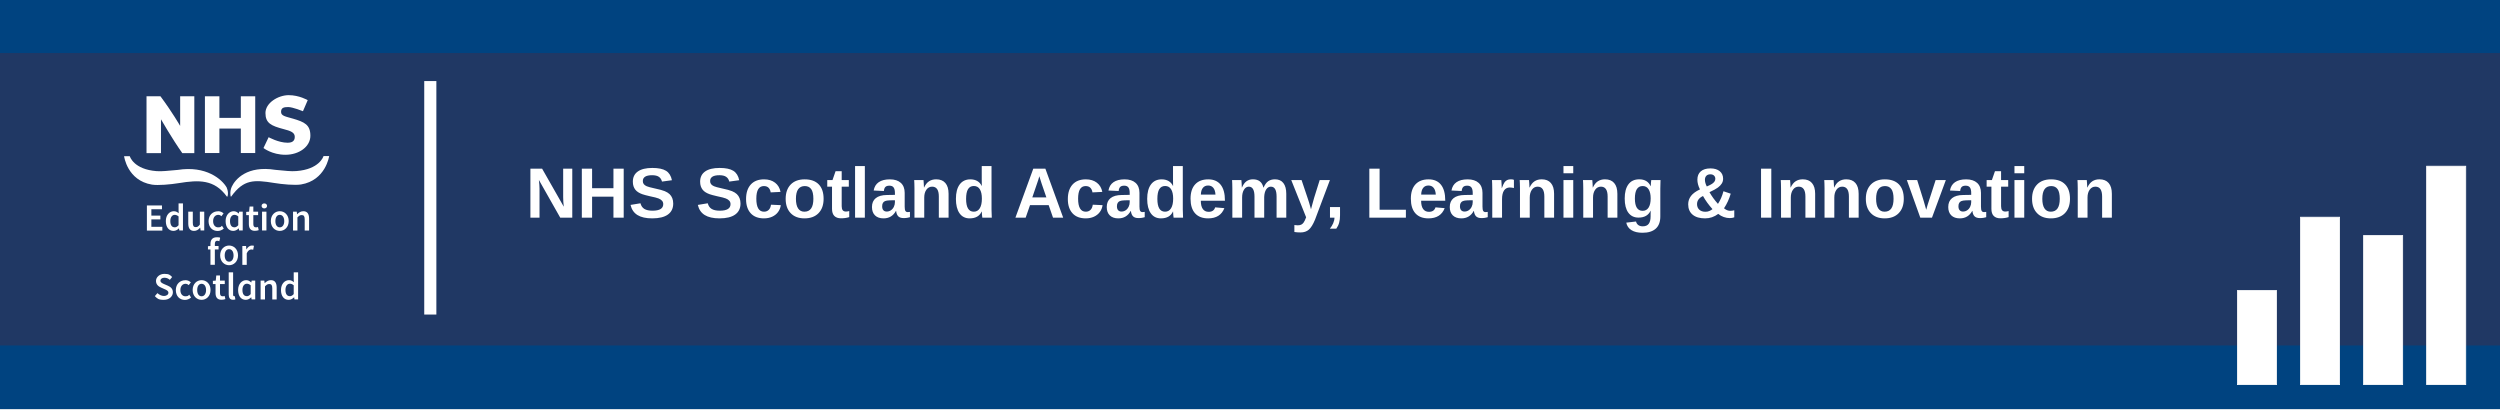
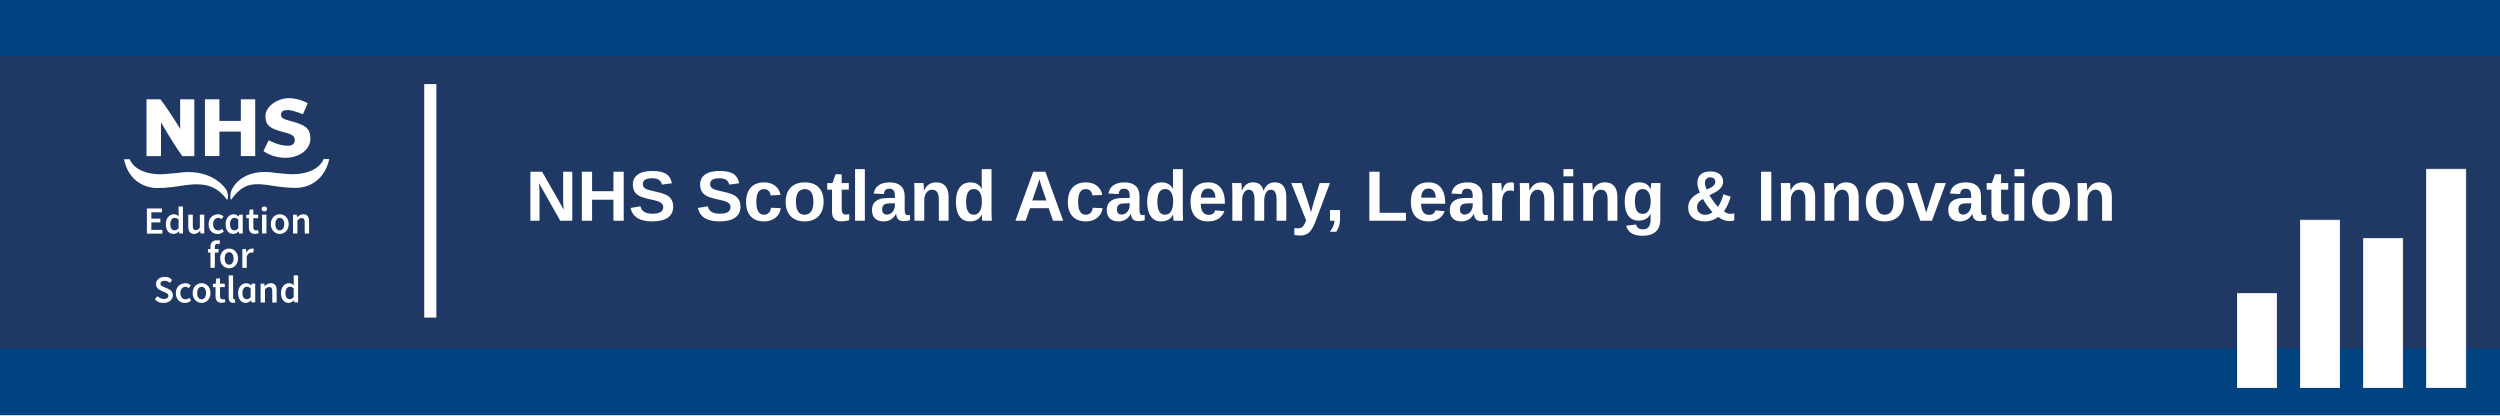
- <svg xmlns="http://www.w3.org/2000/svg" id="Layer_1" width="3300" height="540" viewBox="0 0 3300 540" version="1.1">
+ <svg xmlns="http://www.w3.org/2000/svg" id="Layer_1" width="3300" height="548" viewBox="0 0 3300 548" version="1.1">
  <defs id="defs1" />
-   <rect width="3300" height="540" style="fill:#004380;fill-opacity:1;stroke-width:1" id="rect41" x="0" y="0" clip-path="url(#clippath)" />
+   <rect width="3304" height="548" style="fill:#004380;fill-opacity:1;stroke-width:1" id="rect41" x="-4" y="0" clip-path="url(#clippath)" />
  <g id="Layer_1-2" data-name="Layer_1">
-     <g id="g38" clip-path="url(#clippath)" transform="translate(0,70)">
+     <g id="g38" clip-path="url(#clippath)" transform="translate(0,74)">
      <rect width="3300" height="386" style="fill:#203864;fill-opacity:1" id="rect2" x="0" y="0" />
      <path d="M 568,37 V 345.2" style="fill:none;stroke:#ffffff;stroke-width:16px;stroke-miterlimit:8;stroke-opacity:1" id="path2" />
      <g style="isolation:isolate" id="g13" transform="translate(-104)">
        <text xml:space="preserve" style="font-size:94px;font-family:Arial;-inkscape-font-specification:Arial;fill:#ffffff;stroke-linecap:round;paint-order:fill markers stroke" x="797.851" y="217.326" id="text39">
          <tspan id="tspan39" x="797.851" y="217.326" style="font-style:normal;font-variant:normal;font-weight:bold;font-stretch:normal;font-size:94px;font-family:Arial;-inkscape-font-specification:'Arial Bold';fill:#ffffff;fill-opacity:1">NHS Scotland Academy, Learning &amp; Innovation</tspan>
        </text>
      </g>
      <g id="g40">
        <g id="g21">
          <path d="m 193.9,201.2 h 19.9 v 5 h -14 v 8.4 h 11.9 v 5 h -11.9 v 9.8 h 14.5 v 5 h -20.4 z" style="fill:#ffffff" id="path13" />
          <path d="m 229.4,208.8 c 2.8,0 4.6,1.1 6.5,2.7 l -0.2,-4 v -9 h 5.8 v 35.7 h -4.8 l -0.4,-2.7 h -0.2 c -1.8,1.8 -4.3,3.3 -7,3.3 -6.2,0 -10.2,-4.8 -10.2,-13 0,-8.2 5.1,-13 10.5,-13 z M 230.5,230.1 c 1.9,0 3.5,-0.9 5.2,-2.8 v -11.6 c -1.7,-1.5 -3.4,-2.1 -5.1,-2.1 -3.2,0 -5.8,3 -5.8,8.2 0,5.2 2,8.2 5.6,8.2 z" style="fill:#ffffff" id="path14" />
          <path d="m 248.7,209.4 h 5.8 V 224.2 c 0,4.1 1.2,5.6 3.8,5.6 2.6,0 3.6,-1 5.5,-3.4 v -17 h 5.8 v 24.8 h -4.8 l -0.5,-3.6 h -0.2 c -2.2,2.6 -4.6,4.2 -8,4.2 -5.3,0 -7.6,-3.6 -7.6,-9.9 V 209.3 Z" style="fill:#ffffff" id="path15" />
          <path d="m 287.8,208.8 c 3.2,0 5.6,1.3 7.3,2.9 l -2.8,3.7 c -1.3,-1.2 -2.6,-1.8 -4.2,-1.8 -4,0 -6.8,3.3 -6.8,8.3 0,5 2.7,8.2 6.6,8.2 3.9,0 3.7,-1 5.1,-2.1 l 2.4,3.7 c -2.3,2.1 -5.3,3.2 -8.1,3.2 -6.8,0 -12,-4.8 -12,-13 0,-8.2 5.8,-13 12.4,-13 z" style="fill:#ffffff" id="path16" />
          <path d="m 308.3,208.8 c 2.6,0 4.7,1 6.7,3 h 0.2 l 0.5,-2.4 h 4.7 v 24.8 h -4.8 l -0.4,-2.7 h -0.2 c -1.8,1.8 -4.3,3.3 -7,3.3 -6.2,0 -10.2,-4.8 -10.2,-13 0,-8.2 5.2,-13 10.7,-13 z m 1,21.3 c 1.9,0 3.5,-0.9 5.2,-2.8 v -11.6 c -1.7,-1.5 -3.4,-2.1 -5.1,-2.1 -3.2,0 -5.8,3 -5.8,8.2 0,5.2 2,8.2 5.6,8.2 z" style="fill:#ffffff" id="path17" />
          <path d="M 328.5,214 H 325 v -4.3 l 3.8,-0.3 0.7,-6.8 h 4.9 v 6.8 h 6.3 V 214 h -6.3 v 11.8 c 0,2.9 1.1,4.3 3.5,4.3 2.4,0 1.9,-0.3 2.6,-0.6 l 1,4.3 c -1.4,0.5 -3.1,0.9 -5.1,0.9 -5.8,0 -7.9,-3.6 -7.9,-9 v -11.8 z" style="fill:#ffffff" id="path18" />
          <path d="m 345.3,201.8 c 0,-2 1.5,-3.3 3.6,-3.3 2.1,0 3.6,1.4 3.6,3.3 0,1.9 -1.5,3.3 -3.6,3.3 -2.1,0 -3.6,-1.4 -3.6,-3.3 z m 0.6,7.6 h 5.8 V 234.2 h -5.8 z" style="fill:#ffffff" id="path19" />
          <path d="m 369.3,208.8 c 6.2,0 11.8,4.8 11.8,13 0,8.2 -5.6,13 -11.8,13 -6.2,0 -11.8,-4.8 -11.8,-13 0,-8.2 5.6,-13 11.8,-13 z m 0,21.3 c 3.6,0 5.9,-3.3 5.9,-8.2 0,-4.9 -2.2,-8.3 -5.9,-8.3 -3.7,0 -5.8,3.3 -5.8,8.3 0,5 2.2,8.2 5.8,8.2 z" style="fill:#ffffff" id="path20" />
          <path d="m 386.9,209.4 h 4.8 l 0.4,3.3 h 0.2 c 2.2,-2.2 4.8,-3.9 8.1,-3.9 5.3,0 7.6,3.6 7.6,9.9 v 15.6 h -5.8 v -14.8 c 0,-4.1 -1.2,-5.6 -3.9,-5.6 -2.7,0 -3.6,1.1 -5.7,3.1 v 17.3 h -5.8 v -24.8 z" style="fill:#ffffff" id="path21" />
        </g>
        <g id="g29">
          <path d="m 207.9,317 c 2.4,2.2 5.6,3.7 8.6,3.7 3,0 5.8,-1.7 5.8,-4.2 0,-2.5 -2.1,-3.6 -5.2,-4.9 l -4.5,-2 c -3.3,-1.4 -6.7,-3.9 -6.7,-8.8 0,-4.9 4.7,-9.3 11.1,-9.3 6.4,0 7.6,1.6 10.2,4.2 l -3,3.7 c -2.1,-1.8 -4.3,-2.8 -7.2,-2.8 -2.9,0 -5.2,1.5 -5.2,3.9 0,2.4 2.5,3.5 5.3,4.7 l 4.4,1.9 c 3.9,1.7 6.7,4.1 6.7,8.9 0,4.8 -4.4,9.8 -11.9,9.8 -7.5,0 -8.7,-1.8 -11.9,-4.9 l 3.4,-4 z" style="fill:#ffffff" id="path22" />
          <path d="m 244.6,299.8 c 3.2,0 5.6,1.3 7.3,2.9 l -2.8,3.7 c -1.3,-1.2 -2.6,-1.8 -4.2,-1.8 -4,0 -6.8,3.3 -6.8,8.3 0,5 2.7,8.2 6.6,8.2 3.9,0 3.7,-1 5.1,-2.1 l 2.4,3.7 c -2.3,2.1 -5.3,3.2 -8.1,3.2 -6.8,0 -12,-4.8 -12,-13 0,-8.2 5.8,-13 12.4,-13 z" style="fill:#ffffff" id="path23" />
          <path d="m 266.1,299.8 c 6.2,0 11.8,4.8 11.8,13 0,8.2 -5.6,13 -11.8,13 -6.2,0 -11.8,-4.8 -11.8,-13 0,-8.2 5.6,-13 11.8,-13 z m 0,21.3 c 3.6,0 5.9,-3.3 5.9,-8.2 0,-4.9 -2.2,-8.3 -5.9,-8.3 -3.7,0 -5.8,3.3 -5.8,8.3 0,5 2.2,8.2 5.8,8.2 z" style="fill:#ffffff" id="path24" />
          <path d="M 284.5,305 H 281 v -4.3 l 3.8,-0.3 0.7,-6.8 h 4.9 v 6.8 h 6.3 v 4.6 h -6.3 v 11.8 c 0,2.9 1.1,4.3 3.5,4.3 2.4,0 1.9,-0.3 2.6,-0.6 l 1,4.3 c -1.4,0.5 -3.1,0.9 -5.1,0.9 -5.8,0 -7.9,-3.6 -7.9,-9 v -11.8 z" style="fill:#ffffff" id="path25" />
          <path d="m 301.9,289.5 h 5.8 v 29.6 c 0,1.4 0.7,1.9 1.3,1.9 0.6,0 0.5,0 0.9,-0.1 l 0.8,4.3 c -0.7,0.3 -1.7,0.5 -3.1,0.5 -4.1,0 -5.7,-2.7 -5.7,-7 v -29.3 z" style="fill:#ffffff" id="path26" />
          <path d="m 324.8,299.8 c 2.6,0 4.7,1 6.7,3 h 0.2 l 0.5,-2.4 h 4.7 v 24.8 h -4.8 l -0.4,-2.7 h -0.2 c -1.8,1.8 -4.3,3.3 -7,3.3 -6.2,0 -10.2,-4.8 -10.2,-13 0,-8.2 5.2,-13 10.7,-13 z M 325.7,321 c 1.9,0 3.5,-0.9 5.2,-2.8 v -11.6 c -1.7,-1.5 -3.4,-2.1 -5.1,-2.1 -3.2,0 -5.8,3 -5.8,8.2 0,5.2 2,8.2 5.6,8.2 z" style="fill:#ffffff" id="path27" />
          <path d="m 344.1,300.4 h 4.8 l 0.4,3.3 H 349.5 c 2.2,-2.2 4.8,-3.9 8.1,-3.9 5.3,0 7.6,3.6 7.6,9.9 v 15.6 h -5.8 V 310.5 c 0,-4.1 -1.2,-5.6 -3.9,-5.6 -2.7,0 -3.6,1.1 -5.7,3.1 v 17.3 h -5.8 V 300.5 Z" style="fill:#ffffff" id="path28" />
          <path d="m 381.4,299.8 c 2.8,0 4.6,1.1 6.5,2.7 l -0.2,-4 v -9 h 5.8 v 35.7 h -4.8 L 388.3,322.5 h -0.2 c -1.8,1.8 -4.3,3.3 -7,3.3 -6.2,0 -10.2,-4.8 -10.2,-13 0,-8.2 5.1,-13 10.5,-13 z M 382.5,321 c 1.9,0 3.5,-0.9 5.2,-2.8 v -11.6 c -1.7,-1.5 -3.4,-2.1 -5.1,-2.1 -3.2,0 -5.8,3 -5.8,8.2 0,5.2 2,8.2 5.6,8.2 z" style="fill:#ffffff" id="path29" />
        </g>
        <path d="M 386.3,86.5 C 376.7,83.7 371,83 371,77.7 c 0,-5.3 3.4,-6.4 9.4,-6.4 6,0 19.5,5.5 19.5,5.5 l 6.3,-14.6 c 0,0 -11.2,-6.6 -25.1,-6.6 -13.9,0 -30.7,10.2 -30.7,23.6 0,13.4 7.6,16.9 23.9,21.2 9.2,2.4 14.8,4.3 14.8,10.3 0,6 -4.2,7.7 -9.5,7.7 -12,0 -25,-7.3 -25,-7.3 l -6.8,14.3 c 0,0 11.2,8.9 29,8.9 17.8,0 32.9,-10.6 32.9,-25.1 0,-14.5 -7.6,-18.1 -23.3,-22.7 z" style="fill:#ffffff" id="path30" />
        <path d="m 211.8,57.1 h -18.4 v 75 h 19.1 V 87.5 c 0,0 14.8,25.8 28.1,44.6 h 15.9 V 57.1 h -18.7 v 39.1 c 0,0 -10.5,-18.3 -26,-39.1 z" style="fill:#ffffff" id="path31" />
        <path d="M 317.9,132 V 99.7 H 289.6 V 132 H 270.5 V 57.1 h 19.1 v 28.5 h 28.3 v -28.5 h 19 V 132 Z" style="fill:#ffffff" id="path32" />
        <g id="g34">
          <path d="M 299.4,177.8 C 293.2,166.7 272,148.3 234.5,154.3 c -14.3,1.2 -20.2,2.1 -27.8,1.6 -29.9,-2.3 -35.1,-18.8 -35.4,-19.7 h -7.5 c 0,0 4.1,32.1 36.8,37.5 8,1.3 24.7,-0.2 35.5,-2 26.5,-4.3 46.8,-5 63.3,17.7 0,0 0.2,0.2 0.4,0.2 0.3,0 0.4,-0.2 0.4,-0.2 0,0 2.1,-4.4 -0.9,-11.6 z" style="fill:#ffffff" id="path33" />
          <path d="m 427,136.2 c -0.3,0.9 -5.8,17.3 -35.7,19.6 -7.6,0.6 -13.5,-0.3 -27.8,-1.6 -37.3,-6 -53,12.4 -57.6,22.3 -3,6.7 -1.4,12.8 -1.4,12.8 0,0 0.1,0.2 0.4,0.2 0.3,0 0.4,-0.2 0.4,-0.2 16.4,-22.7 29.9,-22.1 56.5,-17.8 10.8,1.8 27.5,3.3 35.5,2 C 430,168.1 434.5,136 434.5,136 H 427 Z" style="fill:#ffffff" id="path34" />
        </g>
        <g id="g37">
          <path d="m 289.4,248.4 c -0.9,-0.4 -1.9,-0.6 -2.7,-0.6 -2,0 -3.1,1.3 -3.1,4.2 v 2.7 h 4.9 v 4.6 h -4.9 V 279.5 h -5.8 V 259.3 H 274.5 v -4.3 l 3.3,-0.3 v -2.6 c 0,-5.2 2.4,-8.9 8.2,-8.9 5.8,0 3.4,0.4 4.6,0.9 l -1.1,4.3 z" style="fill:#ffffff" id="path35" />
          <path d="m 302.4,254.1 c 6.2,0 11.8,4.8 11.8,13 0,8.2 -5.6,13 -11.8,13 -6.2,0 -11.8,-4.8 -11.8,-13 0,-8.2 5.6,-13 11.8,-13 z m 0,21.3 c 3.6,0 5.9,-3.3 5.9,-8.2 0,-4.9 -2.2,-8.3 -5.9,-8.3 -3.7,0 -5.8,3.3 -5.8,8.3 0,5 2.2,8.2 5.8,8.2 z" style="fill:#ffffff" id="path36" />
          <path d="m 320,254.7 h 4.8 l 0.4,4.4 h 0.2 c 1.8,-3.2 4.4,-5 7,-5 2.6,0 2.1,0.2 2.8,0.5 l -1,5.1 c -0.9,-0.3 -1.5,-0.4 -2.6,-0.4 -2,0 -4.3,1.4 -5.9,5.1 v 15.2 h -5.8 v -24.8 z" style="fill:#ffffff" id="path37" />
        </g>
      </g>
      <g id="g41" style="display:inline;stroke-width:0.651" transform="matrix(1.535546,0,0,1.535593,-1743.104,-154.3113)">
        <rect style="display:inline;fill:#ffffff;fill-opacity:1;stroke:#ffffff;stroke-width:0.651;stroke-linecap:round;stroke-opacity:1;paint-order:fill markers stroke" id="rect40-2-0-3" width="33.649" height="187.724" x="3221.166" y="197.776" clip-path="url(#clippath)" />
        <rect style="display:inline;fill:#ffffff;fill-opacity:1;stroke:#ffffff;stroke-width:0.651;stroke-linecap:round;stroke-opacity:1;paint-order:fill markers stroke" id="rect40-2-0" width="33.649" height="128.121" x="3166.944" y="257.379" clip-path="url(#clippath)" />
        <rect style="fill:#ffffff;fill-opacity:1;stroke:#ffffff;stroke-width:0.651;stroke-linecap:round;stroke-opacity:1;paint-order:fill markers stroke" id="rect40-2" width="33.649" height="143.908" x="3112.721" y="241.592" clip-path="url(#clippath)" />
        <rect style="display:inline;fill:#ffffff;fill-opacity:1;stroke:#ffffff;stroke-width:0.651;stroke-linecap:round;stroke-opacity:1;paint-order:fill markers stroke" id="rect40" width="33.649" height="80.854" x="3058.499" y="304.646" clip-path="url(#clippath)" />
      </g>
    </g>
  </g>
</svg>
